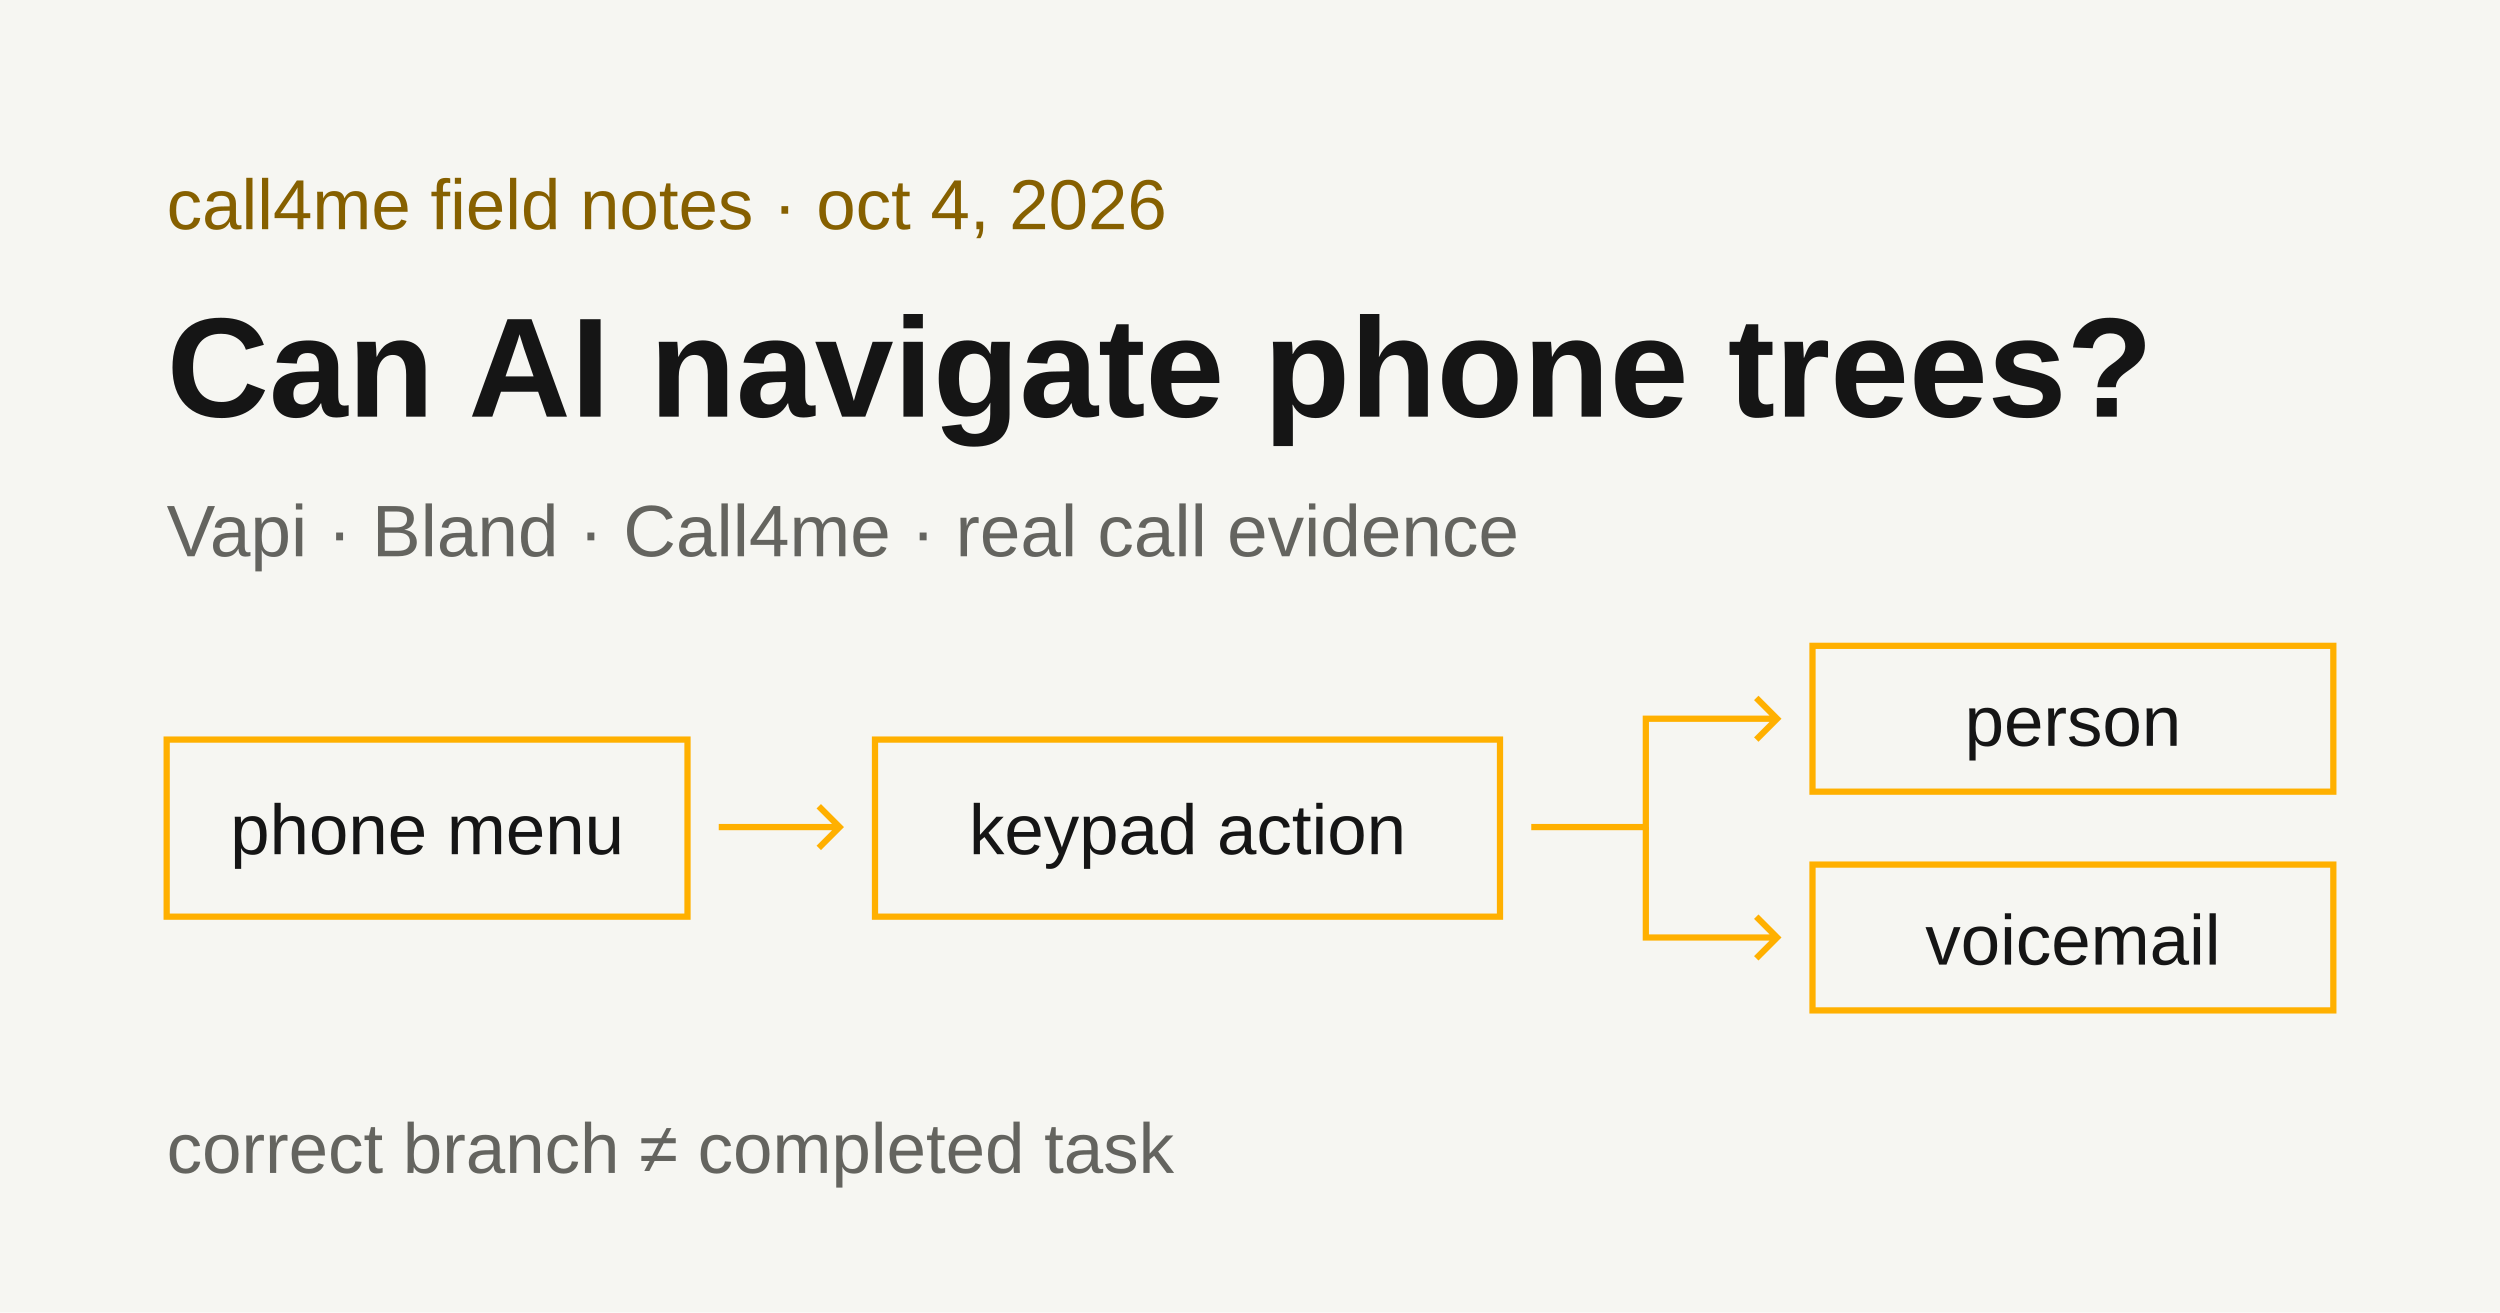
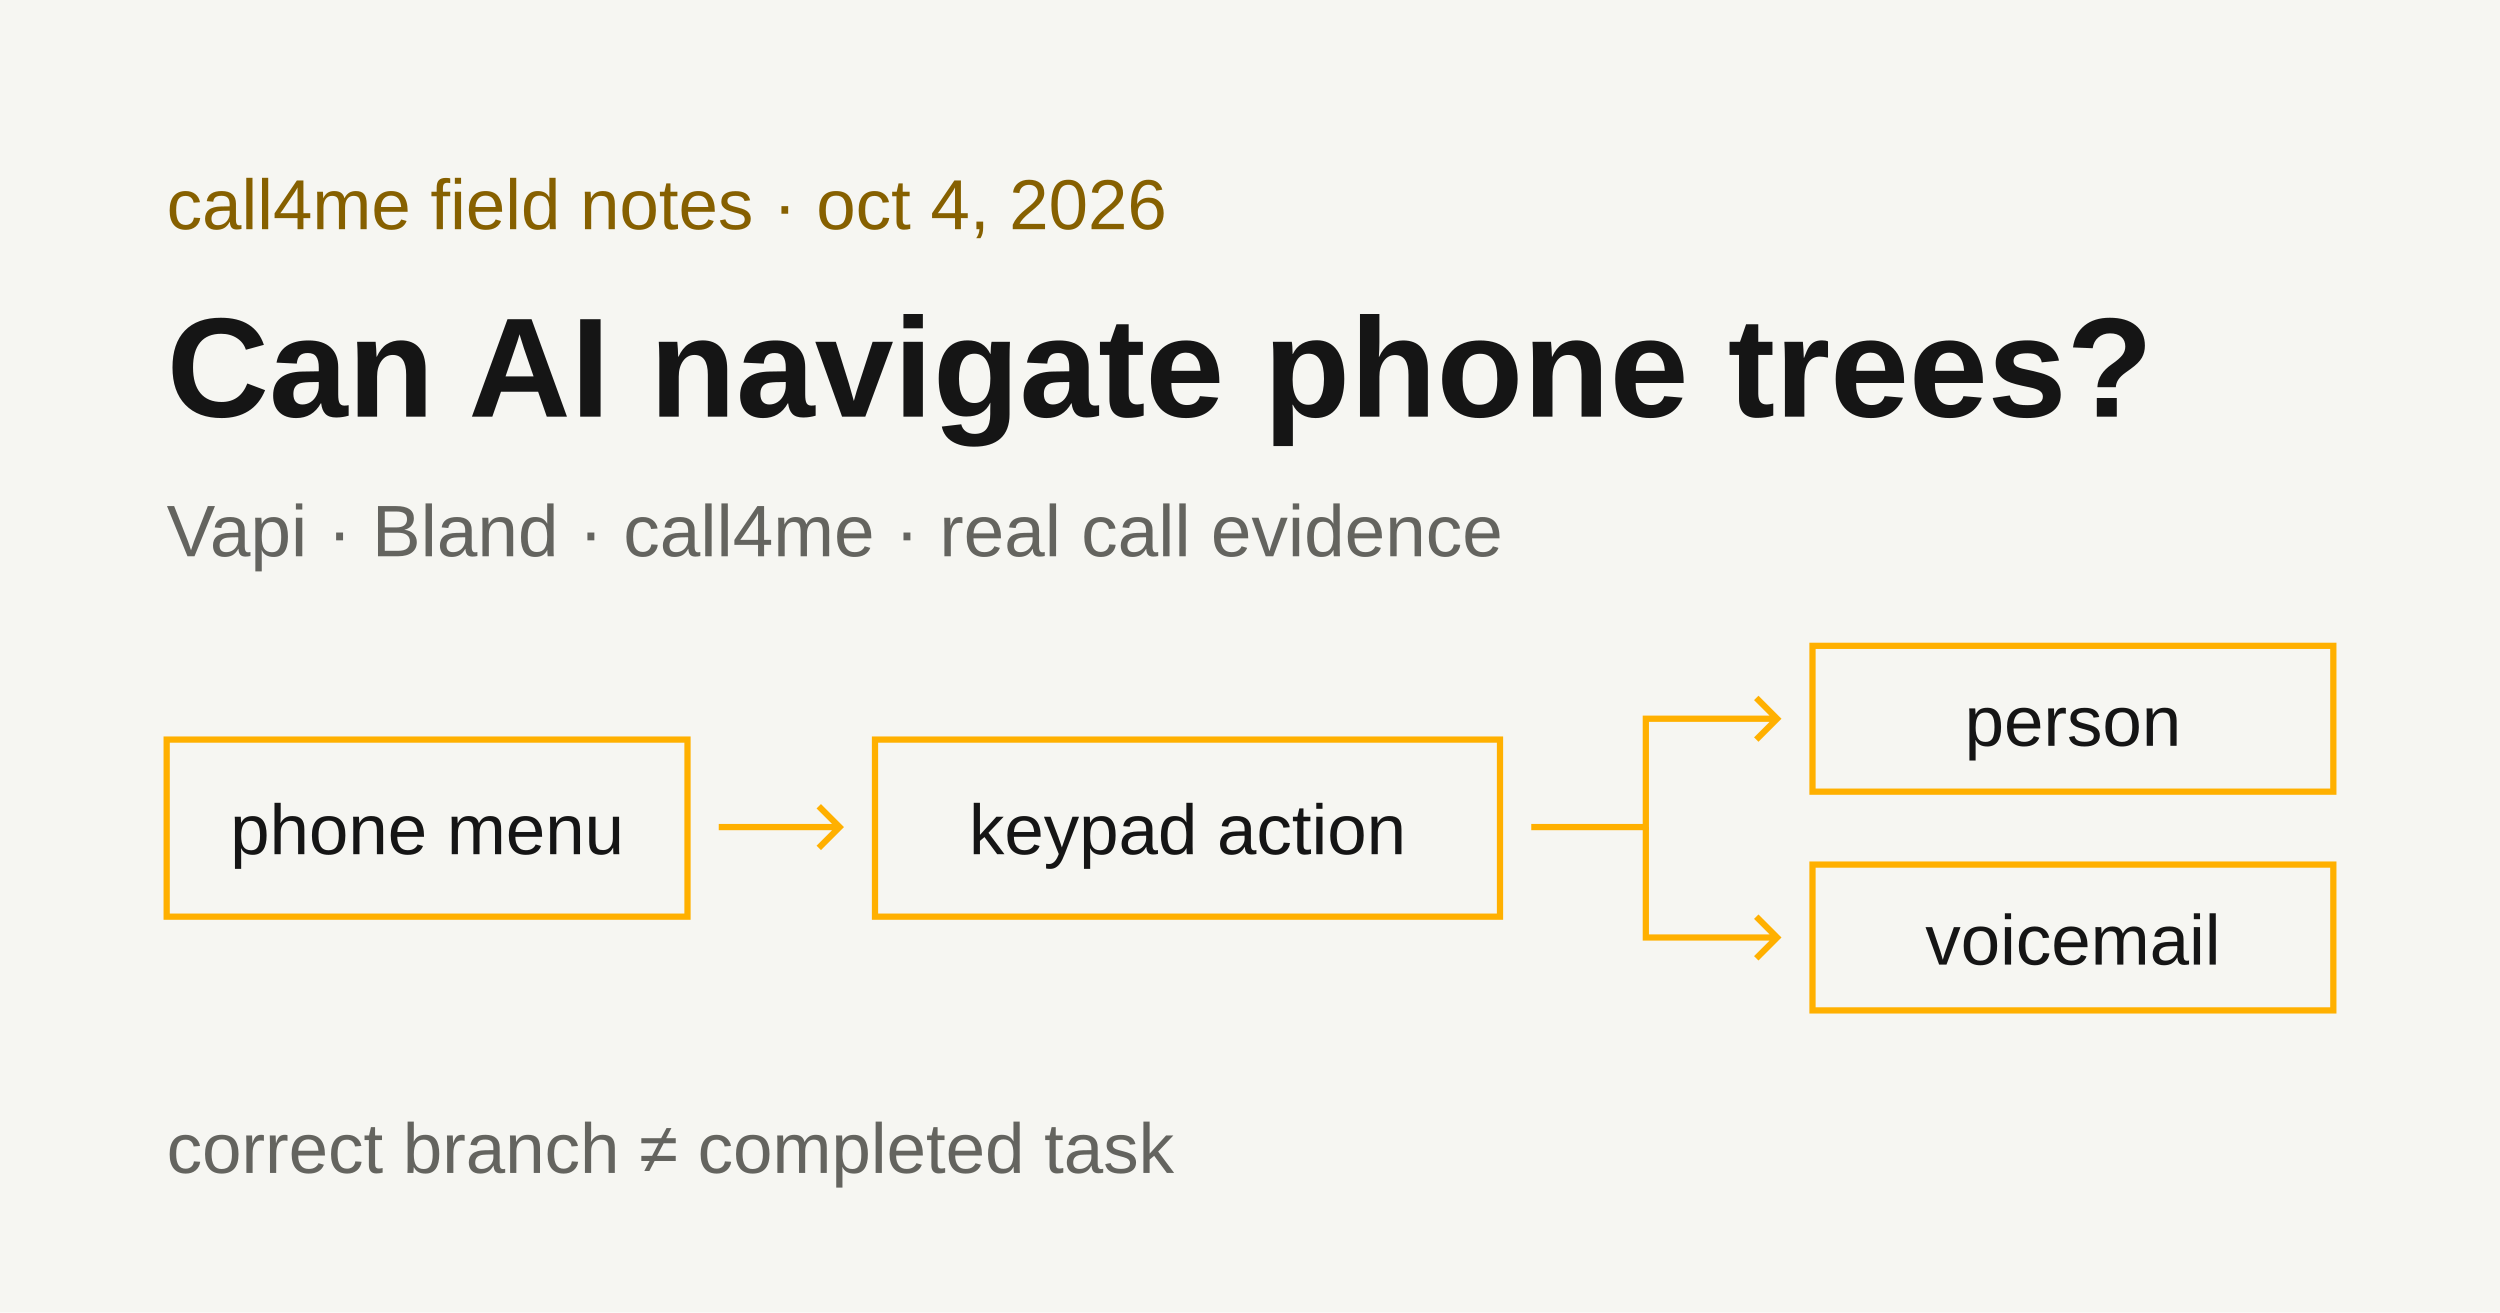
<svg xmlns="http://www.w3.org/2000/svg" width="1200" height="630" viewBox="0 0 1200 630" role="img" aria-labelledby="title desc">
  <rect width="1200" height="630" fill="#f6f6f2" />
  <text x="80" y="110" font-family="Arial, Helvetica, sans-serif" fill="#866000" font-size="34">call4me field notes · oct 4, 2026</text>
  <text x="80" y="200" font-family="Arial, Helvetica, sans-serif" fill="#151515" font-weight="700" font-size="68">Can AI navigate phone trees?</text>
-   <text x="80" y="267" font-family="Arial, Helvetica, sans-serif" fill="#64645f" font-size="35">Vapi · Bland · Call4me · real call evidence</text>
+   <text x="80" y="267" font-family="Arial, Helvetica, sans-serif" fill="#64645f" font-size="35">Vapi · Bland · call4me · real call evidence</text>
  <g fill="none" stroke="#ffb000" stroke-width="3">
    <rect x="80" y="355" width="250" height="85" />
    <rect x="420" y="355" width="300" height="85" />
    <rect x="870" y="310" width="250" height="70" />
    <rect x="870" y="415" width="250" height="70" />
    <path d="M345 397H403 M393 387L403 397L393 407" />
    <path d="M735 397H790V345H853 M843 335L853 345L843 355" />
    <path d="M790 397V450H853 M843 440L853 450L843 460" />
  </g>
  <g font-family="Arial, Helvetica, sans-serif" font-size="34" fill="#151515" text-anchor="middle">
    <text x="205" y="410">phone menu</text>
    <text x="570" y="410">keypad action</text>
    <text x="995" y="358">person</text>
    <text x="995" y="463">voicemail</text>
  </g>
  <text x="80" y="563" font-family="Arial, Helvetica, sans-serif" fill="#64645f" font-size="34">correct branch ≠ completed task</text>
</svg>
